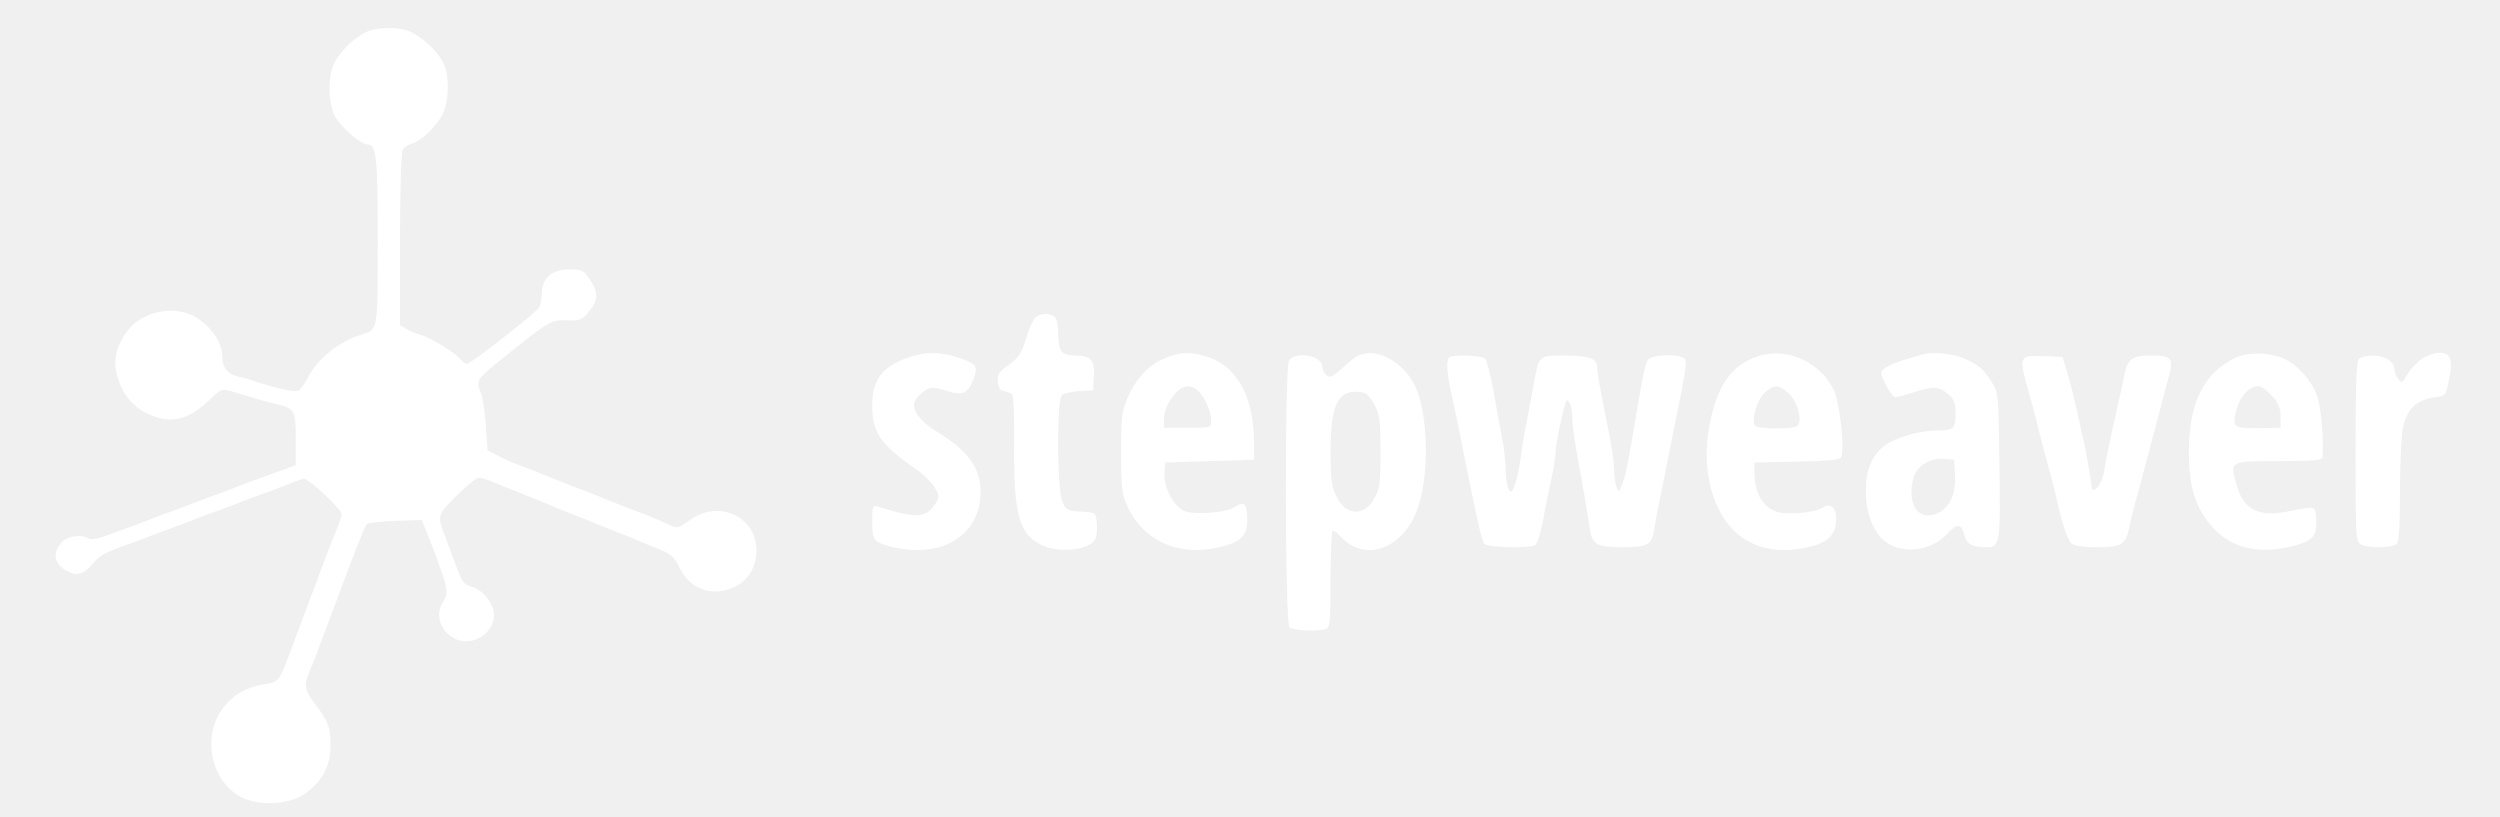
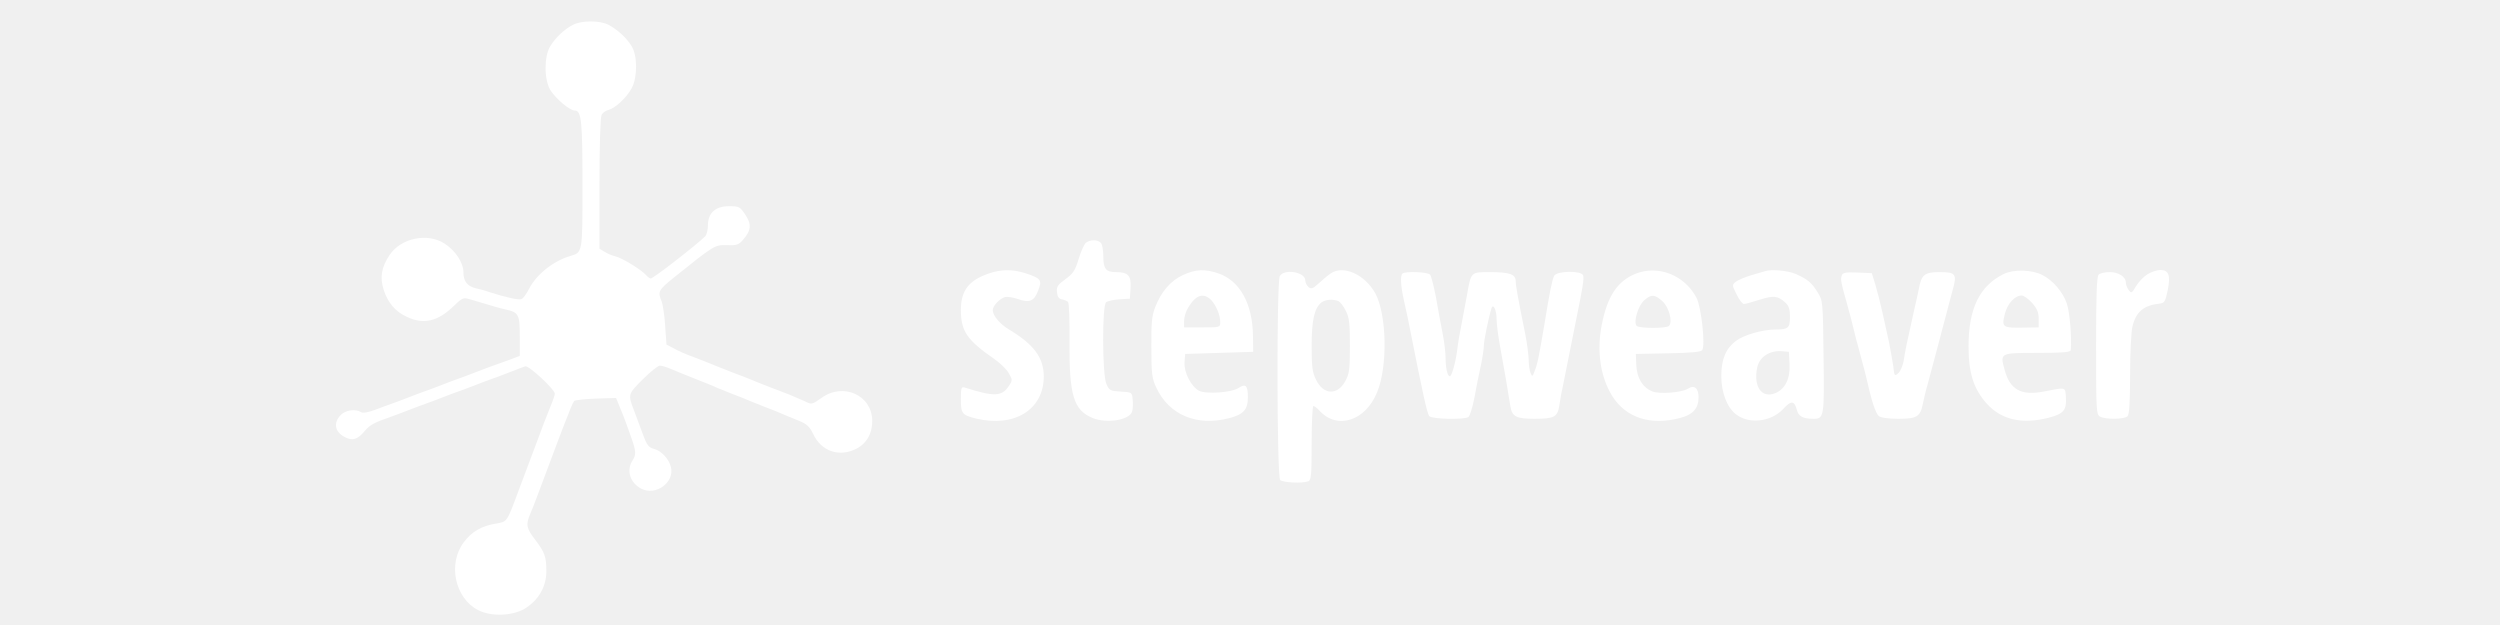
- <svg xmlns="http://www.w3.org/2000/svg" version="1.0" width="900pt" height="294pt" viewBox="0 0 900 294" preserveAspectRatio="xMidYMid meet">
+ <svg xmlns="http://www.w3.org/2000/svg" version="1.0" width="400px" height="100px" viewBox="0 0 900 294" preserveAspectRatio="xMidYMid meet">
  <g transform="translate(0,294) scale(0.1,-0.1)" fill="#ffffff" stroke="none">
    <path d="M1315 2823 c-40 -20 -82 -60 -107 -101 -29 -48 -29 -157 1 -206 26 -41 91 -96 115 -96 31 0 36 -49 36 -349 0 -326 1 -318 -60 -336 -79 -24 -156 -86 -191 -153 -12 -24 -28 -46 -36 -49 -14 -5 -73 8 -148 32 -22 8 -52 16 -67 19 -39 9 -58 33 -58 74 0 47 -38 104 -90 137 -80 51 -204 25 -257 -54 -39 -58 -47 -106 -28 -165 20 -61 55 -102 110 -127 79 -37 145 -21 221 53 39 38 44 39 75 30 114 -34 137 -41 164 -47 65 -14 70 -23 70 -126 l0 -93 -50 -19 c-27 -10 -61 -22 -75 -27 -14 -5 -50 -18 -80 -30 -30 -12 -66 -25 -80 -30 -14 -5 -50 -18 -80 -30 -30 -12 -66 -25 -80 -30 -14 -5 -50 -18 -80 -30 -30 -12 -66 -25 -80 -30 -14 -5 -48 -17 -76 -28 -32 -12 -57 -16 -65 -11 -27 17 -75 10 -97 -14 -35 -37 -27 -79 20 -103 36 -19 60 -12 94 29 24 28 43 39 124 67 14 5 50 18 80 30 30 12 66 25 80 30 14 5 50 18 80 30 30 12 66 25 80 30 14 5 50 18 80 30 30 12 66 25 80 30 14 5 50 18 80 30 30 12 62 24 71 27 16 5 139 -109 139 -129 0 -5 -9 -33 -21 -61 -22 -55 -43 -109 -64 -167 -7 -19 -20 -54 -29 -77 -16 -44 -35 -93 -60 -160 -52 -140 -50 -137 -103 -146 -67 -11 -113 -37 -150 -86 -78 -101 -44 -264 66 -321 61 -31 159 -28 218 6 65 39 103 103 103 176 0 69 -7 90 -54 151 -40 52 -43 70 -22 119 8 18 21 52 30 76 9 23 23 61 32 85 9 23 22 59 30 80 8 20 21 56 30 80 9 23 23 60 31 82 32 83 47 120 54 129 4 4 50 9 102 11 l95 3 17 -42 c10 -22 23 -57 30 -76 7 -19 18 -51 25 -70 22 -62 23 -79 6 -105 -31 -47 -13 -106 41 -134 68 -35 157 30 139 102 -9 38 -45 76 -78 85 -27 7 -35 17 -55 72 -13 36 -31 83 -39 105 -31 80 -31 80 39 150 36 36 72 65 81 65 8 0 30 -6 48 -14 18 -8 69 -28 113 -46 44 -17 94 -37 110 -45 17 -7 50 -20 75 -30 25 -9 59 -23 75 -30 17 -7 50 -20 75 -30 25 -9 59 -23 75 -30 17 -7 52 -22 80 -33 40 -16 53 -28 70 -63 38 -82 123 -111 203 -70 49 25 76 73 75 133 -2 120 -137 180 -239 106 -44 -31 -46 -32 -77 -16 -18 8 -50 22 -72 31 -77 29 -130 50 -160 62 -16 7 -48 20 -70 28 -22 8 -76 29 -120 47 -44 18 -98 39 -120 47 -22 8 -56 23 -75 34 l-35 18 -6 88 c-3 48 -11 101 -17 116 -19 45 -15 52 55 109 194 156 195 156 252 155 46 -2 56 1 77 26 38 44 40 72 10 117 -25 38 -29 40 -77 40 -64 0 -99 -32 -99 -91 0 -21 -6 -44 -13 -51 -44 -43 -244 -198 -256 -198 -4 0 -14 7 -21 15 -20 24 -113 82 -145 89 -16 4 -40 14 -52 22 l-23 14 0 306 c0 179 4 313 10 324 5 10 20 20 33 23 32 9 85 58 109 103 27 51 27 153 -1 197 -23 38 -64 76 -108 100 -39 21 -127 22 -168 0z" />
    <path d="M3728 1798 c-8 -7 -24 -42 -34 -76 -16 -54 -26 -69 -62 -95 -36 -26 -43 -36 -40 -61 2 -22 9 -32 23 -34 11 -2 24 -8 29 -12 5 -5 8 -89 7 -187 -2 -251 19 -322 108 -359 67 -28 177 -10 187 32 3 12 4 36 2 55 -3 34 -4 34 -56 37 -50 3 -54 5 -68 37 -19 47 -20 367 -1 383 7 6 35 12 62 14 l50 3 3 50 c4 58 -11 75 -68 75 -48 0 -60 15 -60 75 0 28 -5 56 -12 63 -16 16 -50 15 -70 0z" />
    <path d="M3270 1653 c-93 -32 -130 -80 -130 -171 0 -100 29 -142 159 -232 27 -19 58 -49 67 -67 17 -29 17 -33 0 -58 -33 -51 -69 -52 -208 -8 -16 5 -18 -2 -18 -55 0 -68 5 -74 72 -91 180 -43 317 42 318 197 0 89 -46 151 -162 221 -44 26 -78 66 -78 92 0 21 33 55 59 62 10 2 36 -2 57 -9 56 -20 78 -12 97 38 20 50 15 58 -57 82 -61 20 -117 20 -176 -1z" />
    <path d="M4184 1646 c-58 -27 -102 -79 -130 -151 -16 -41 -19 -76 -18 -190 0 -123 3 -146 23 -188 60 -129 191 -184 343 -144 68 18 88 40 88 98 0 56 -10 66 -44 44 -33 -22 -153 -30 -186 -13 -37 20 -71 86 -68 133 l3 40 160 5 160 5 -1 75 c-2 150 -60 257 -160 293 -66 23 -109 21 -170 -7z m134 -118 c24 -27 42 -70 42 -104 0 -24 -2 -24 -85 -24 l-85 0 0 31 c0 18 9 47 21 65 35 58 72 68 107 32z" />
    <path d="M4880 1654 c-14 -9 -39 -31 -57 -47 -27 -25 -35 -28 -48 -17 -8 7 -15 21 -15 31 0 40 -100 56 -120 20 -15 -30 -14 -943 2 -959 12 -12 104 -17 132 -6 14 5 16 31 16 180 0 96 4 174 8 174 5 0 17 -9 28 -21 83 -92 217 -50 272 86 51 123 45 368 -9 466 -50 89 -150 133 -209 93z m35 -130 c9 -4 25 -24 35 -45 17 -32 20 -59 20 -166 0 -114 -3 -132 -23 -168 -37 -66 -102 -62 -136 8 -18 36 -21 62 -21 160 0 122 13 179 47 205 18 13 52 16 78 6z" />
    <path d="M6313 1652 c-85 -35 -131 -104 -158 -238 -25 -126 -7 -247 49 -337 65 -103 181 -140 320 -103 60 16 86 45 86 97 0 44 -20 60 -51 40 -30 -18 -134 -26 -167 -12 -46 19 -72 63 -75 124 l-2 52 151 3 c105 2 155 6 161 15 16 20 -4 201 -26 245 -56 108 -181 157 -288 114z m125 -127 c32 -27 52 -99 33 -118 -13 -13 -140 -12 -152 0 -17 17 7 96 36 121 33 28 47 28 83 -3z" />
    <path d="M6925 1665 c-5 -1 -35 -10 -65 -19 -30 -9 -64 -23 -74 -31 -19 -15 -19 -16 3 -60 12 -25 28 -45 34 -45 7 0 40 9 74 20 67 21 85 19 121 -13 17 -16 22 -31 22 -68 0 -52 -8 -59 -68 -59 -62 0 -150 -26 -187 -54 -47 -36 -68 -86 -68 -166 0 -76 27 -146 68 -178 61 -49 166 -37 223 24 37 41 53 40 64 -3 8 -32 29 -43 79 -43 49 0 51 9 47 292 -3 259 -3 264 -28 303 -28 46 -49 63 -105 87 -35 15 -112 22 -140 13z m113 -438 c4 -68 -21 -117 -66 -136 -65 -27 -105 30 -86 121 11 49 58 80 114 76 l35 -3 3 -58z" />
    <path d="M8045 1651 c-113 -56 -165 -162 -165 -340 0 -126 24 -201 86 -270 69 -76 166 -98 291 -66 70 18 85 36 81 95 -3 51 2 49 -105 28 -107 -20 -159 9 -184 105 -21 77 -21 77 156 77 117 0 155 3 156 13 5 61 -5 181 -19 220 -18 53 -65 108 -114 133 -50 26 -136 28 -183 5z m134 -136 c24 -27 31 -45 31 -75 l0 -40 -62 -1 c-110 -2 -113 0 -97 65 12 48 47 86 79 86 10 0 32 -16 49 -35z" />
    <path d="M8722 1650 c-18 -11 -42 -36 -54 -56 -20 -34 -22 -35 -35 -18 -7 10 -13 25 -13 34 0 28 -34 50 -76 50 -22 0 -45 -5 -52 -12 -9 -9 -12 -97 -12 -335 0 -308 1 -323 19 -333 27 -14 114 -13 129 2 8 8 12 66 12 196 0 101 5 202 11 226 17 70 53 100 129 108 22 3 26 10 37 63 14 70 5 95 -35 95 -15 0 -42 -9 -60 -20z" />
    <path d="M5217 1653 c-11 -10 -8 -59 7 -126 8 -34 22 -100 31 -147 56 -283 78 -385 88 -397 11 -15 163 -18 184 -5 7 4 20 46 29 93 8 46 22 114 30 150 8 37 14 79 14 93 0 23 22 131 36 176 8 25 24 -9 24 -52 0 -21 7 -75 15 -120 17 -91 41 -232 50 -290 8 -48 27 -58 115 -58 91 0 107 9 115 62 3 24 12 72 20 108 7 36 21 103 30 150 9 47 23 114 30 150 31 150 37 190 32 205 -9 23 -123 21 -136 -2 -10 -20 -21 -74 -46 -228 -27 -159 -33 -189 -46 -220 -10 -28 -12 -28 -19 -10 -5 11 -9 39 -9 62 -1 23 -7 75 -15 115 -39 194 -46 235 -46 255 0 33 -29 43 -120 43 -92 0 -90 3 -110 -112 -7 -35 -18 -94 -25 -133 -8 -38 -17 -92 -20 -120 -8 -61 -26 -125 -35 -125 -11 0 -20 39 -20 87 0 23 -6 75 -14 115 -8 40 -22 116 -31 168 -10 52 -22 101 -28 108 -10 13 -118 17 -130 5z" />
    <path d="M7284 1645 c-7 -18 -5 -31 26 -140 12 -44 26 -96 30 -115 4 -19 18 -71 30 -115 12 -44 26 -96 30 -115 22 -100 43 -166 58 -177 9 -8 46 -13 92 -13 87 0 103 10 115 70 4 19 13 60 22 90 31 115 47 175 89 335 7 28 20 75 28 106 23 80 17 89 -60 89 -71 0 -86 -12 -98 -80 -4 -19 -13 -62 -21 -95 -32 -143 -45 -203 -50 -242 -4 -22 -15 -49 -25 -58 -18 -16 -19 -15 -24 32 -4 26 -13 77 -20 113 -8 36 -22 99 -31 140 -9 41 -24 100 -33 130 l-17 55 -68 3 c-54 2 -68 0 -73 -13z" />
  </g>
</svg>
